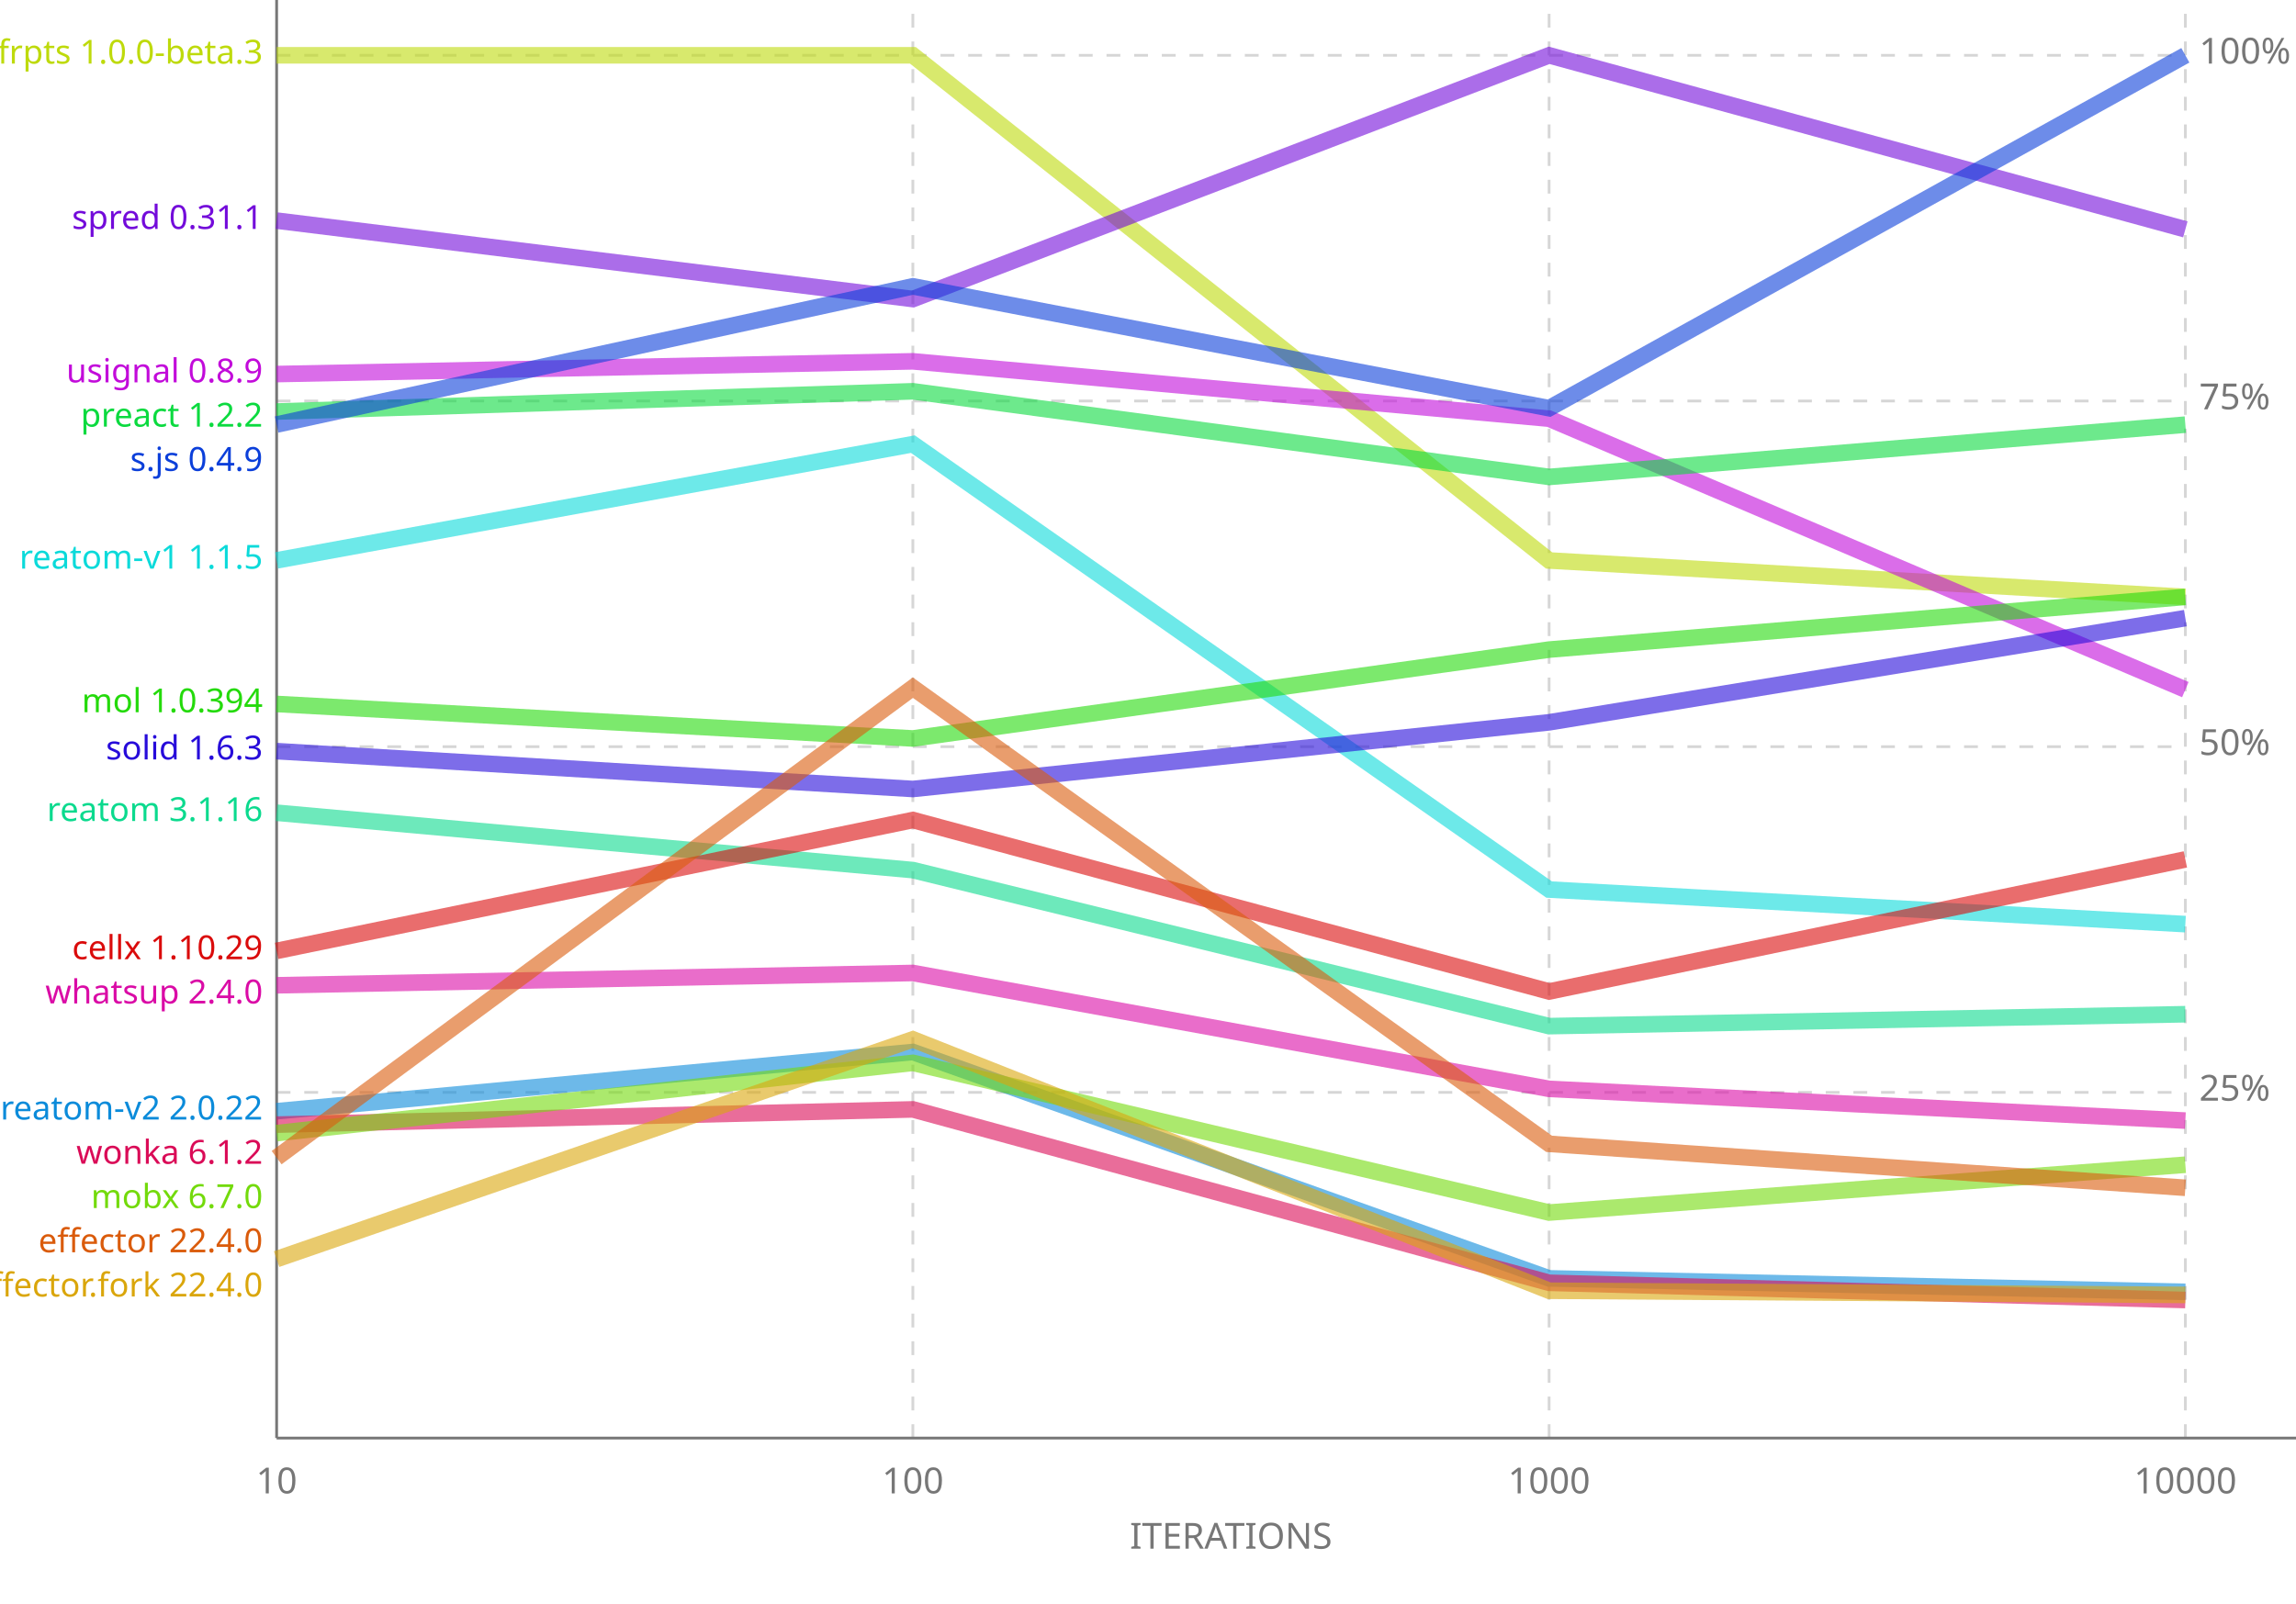
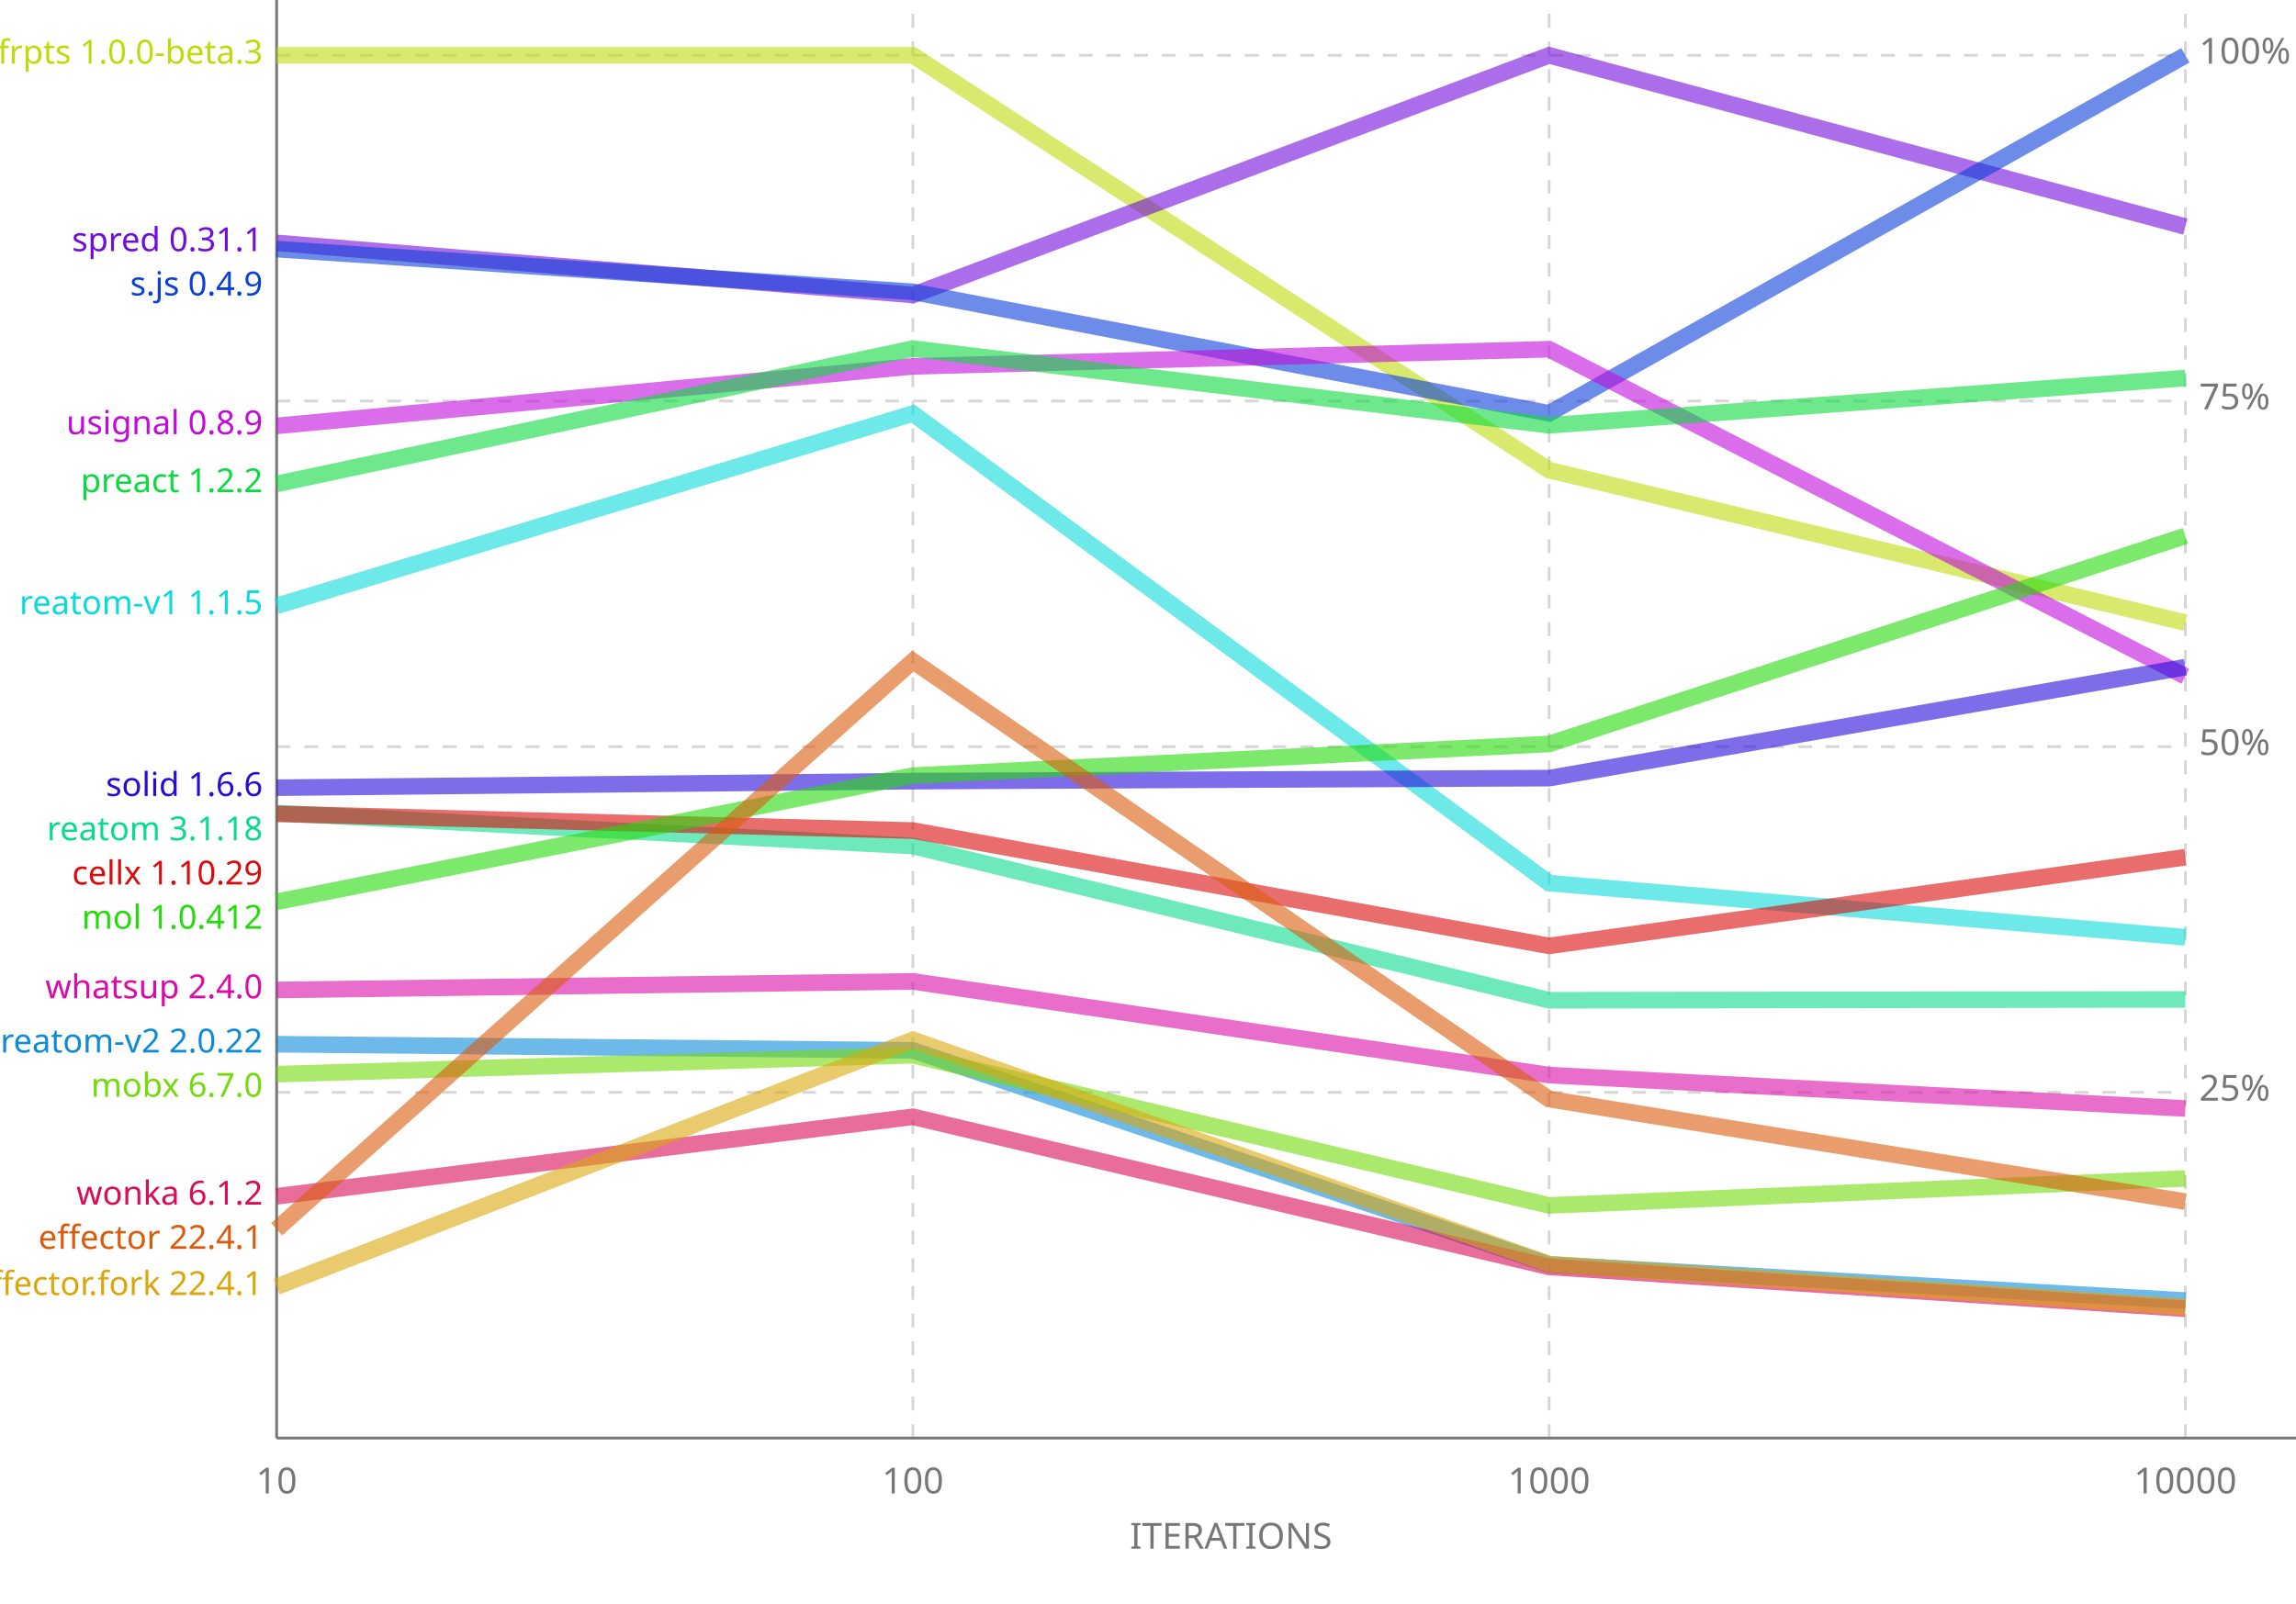
<svg xmlns="http://www.w3.org/2000/svg" id="bench-chart" viewBox="0 0 830 580">
  <style>
    #bench-chart .grid {
      stroke: #777777;
      stroke-width: 1;
    }

    #bench-chart .dashed {
      stroke: #777777;
      opacity: 0.3;
      stroke-width: 1;
      stroke-dasharray: 5, 5;
    }

    #bench-chart .labels {
      fill: #777777;
      font-size: 13px;
      font-family: sans-serif;
    }

    #bench-chart .x-labels {
      text-anchor: middle;
    }

    #bench-chart .y-labels {
      text-anchor: start;
    }

    #bench-chart .lib-label {
      font-size: 12px;
      font-family: sans-serif;
      text-anchor: end;
    }

    #bench-chart .line-med {
      stroke-width: 6;
      opacity: 0.6;
    }
  </style>
  <g class="grid">
    <line x1="100" y1="520" x2="830" y2="520" />
    <line x1="100" y1="520" x2="100" y2="0" />
  </g>
  <g class="dashed">
    <line x1="330" y1="520" x2="330" y2="0" />
    <line x1="560" y1="520" x2="560" y2="0" />
    <line x1="790" y1="520" x2="790" y2="0" />
    <line x1="100" y1="20" x2="790" y2="20" />
    <line x1="100" y1="145" x2="790" y2="145" />
    <line x1="100" y1="270" x2="790" y2="270" />
    <line x1="100" y1="395" x2="790" y2="395" />
  </g>
  <g class="labels x-labels">
    <text x="100" y="540">10</text>
    <text x="330" y="540">100</text>
    <text x="560" y="540">1000</text>
    <text x="790" y="540">10000</text>
    <text x="445" y="560">ITERATIONS</text>
  </g>
  <g class="labels y-labels">
    <text x="795" y="23">100%</text>
    <text x="795" y="148">75%</text>
    <text x="795" y="273">50%</text>
    <text x="795" y="398">25%</text>
  </g>
  <g>
    <text class="lib-label" x="95" y="23" fill="hsl(68, 90%, 45%)">frpts 1.0.0-beta.3</text>
-     <polyline class="line-med" fill="none" stroke="hsl(68, 90%, 45%)" points="100,20 330,20 560,202.668 790,215.844" />
+     <polyline class="line-med" fill="none" stroke="hsl(68, 90%, 45%)" points="100,20 330,20 560,170.001 790,225.154" />
  </g>
  <g>
-     <text class="lib-label" x="95" y="82.772" fill="hsl(270, 90%, 45%)">spred 0.31.1</text>
-     <polyline class="line-med" fill="none" stroke="hsl(270, 90%, 45%)" points="100,79.772 330,108.132 560,20 790,82.934" />
+     <text class="lib-label" x="95" y="90.818" fill="hsl(270, 90%, 45%)">spred 0.31.1</text>
+     <polyline class="line-med" fill="none" stroke="hsl(270, 90%, 45%)" points="100,87.818 330,106.674 560,20 790,81.941" />
  </g>
  <g>
-     <text class="lib-label" x="95" y="138.262" fill="hsl(293, 90%, 45%)">usignal 0.8.9</text>
-     <polyline class="line-med" fill="none" stroke="hsl(293, 90%, 45%)" points="100,135.262 330,130.657 560,151.394 790,249.359" />
+     <text class="lib-label" x="95" y="106.818" fill="hsl(225, 90%, 45%)">s.js 0.4.9</text>
+     <polyline class="line-med" fill="none" stroke="hsl(225, 90%, 45%)" points="100,90.069 330,105.525 560,149.449 790,20" />
  </g>
  <g>
-     <text class="lib-label" x="95" y="154.262" fill="hsl(135, 90%, 45%)">preact 1.2.2</text>
-     <polyline class="line-med" fill="none" stroke="hsl(135, 90%, 45%)" points="100,148.811 330,141.491 560,172.456 790,153.553" />
+     <text class="lib-label" x="95" y="157" fill="hsl(293, 90%, 45%)">usignal 0.8.9</text>
+     <polyline class="line-med" fill="none" stroke="hsl(293, 90%, 45%)" points="100,154 330,132.481 560,126.271 790,244.562" />
  </g>
  <g>
-     <text class="lib-label" x="95" y="170.262" fill="hsl(225, 90%, 45%)">s.js 0.4.9</text>
-     <polyline class="line-med" fill="none" stroke="hsl(225, 90%, 45%)" points="100,153.511 330,103.534 560,147.6 790,20" />
+     <text class="lib-label" x="95" y="177.981" fill="hsl(135, 90%, 45%)">preact 1.2.2</text>
+     <polyline class="line-med" fill="none" stroke="hsl(135, 90%, 45%)" points="100,174.981 330,126.05 560,153.79 790,136.7" />
  </g>
  <g>
-     <text class="lib-label" x="95" y="205.628" fill="hsl(180, 90%, 45%)">reatom-v1 1.1.5</text>
-     <polyline class="line-med" fill="none" stroke="hsl(180, 90%, 45%)" points="100,202.628 330,160.599 560,321.657 790,334.165" />
+     <text class="lib-label" x="95" y="222.066" fill="hsl(180, 90%, 45%)">reatom-v1 1.1.5</text>
+     <polyline class="line-med" fill="none" stroke="hsl(180, 90%, 45%)" points="100,219.066 330,149.538 560,319.343 790,338.908" />
  </g>
  <g>
-     <text class="lib-label" x="95" y="257.553" fill="hsl(113, 90%, 45%)">mol 1.0.394</text>
-     <polyline class="line-med" fill="none" stroke="hsl(113, 90%, 45%)" points="100,254.553 330,267.026 560,234.889 790,215.843" />
+     <text class="lib-label" x="95" y="287.831" fill="hsl(248, 90%, 45%)">solid 1.6.6</text>
+     <polyline class="line-med" fill="none" stroke="hsl(248, 90%, 45%)" points="100,284.831 330,282.458 560,281.364 790,241.237" />
  </g>
  <g>
-     <text class="lib-label" x="95" y="274.612" fill="hsl(248, 90%, 45%)">solid 1.6.3</text>
-     <polyline class="line-med" fill="none" stroke="hsl(248, 90%, 45%)" points="100,271.612 330,285.297 560,261.191 790,223.51" />
+     <text class="lib-label" x="95" y="303.831" fill="hsl(158, 90%, 45%)">reatom 3.1.18</text>
+     <polyline class="line-med" fill="none" stroke="hsl(158, 90%, 45%)" points="100,293.984 330,305.92 560,361.697 790,361.395" />
  </g>
  <g>
-     <text class="lib-label" x="95" y="296.882" fill="hsl(158, 90%, 45%)">reatom 3.1.16</text>
-     <polyline class="line-med" fill="none" stroke="hsl(158, 90%, 45%)" points="100,293.882 330,314.623 560,371.048 790,366.741" />
+     <text class="lib-label" x="95" y="319.831" fill="hsl(0, 90%, 45%)">cellx 1.10.29</text>
+     <polyline class="line-med" fill="none" stroke="hsl(0, 90%, 45%)" points="100,294.293 330,300.324 560,342.035 790,309.973" />
  </g>
  <g>
-     <text class="lib-label" x="95" y="346.845" fill="hsl(0, 90%, 45%)">cellx 1.10.29</text>
-     <polyline class="line-med" fill="none" stroke="hsl(0, 90%, 45%)" points="100,343.845 330,296.52 560,358.52 790,310.766" />
+     <text class="lib-label" x="95" y="335.831" fill="hsl(113, 90%, 45%)">mol 1.0.412</text>
+     <polyline class="line-med" fill="none" stroke="hsl(113, 90%, 45%)" points="100,326.083 330,280.463 560,269.021 790,193.787" />
  </g>
  <g>
-     <text class="lib-label" x="95" y="362.845" fill="hsl(315, 90%, 45%)">whatsup 2.4.0</text>
-     <polyline class="line-med" fill="none" stroke="hsl(315, 90%, 45%)" points="100,356.277 330,351.826 560,393.733 790,405.203" />
+     <text class="lib-label" x="95" y="360.979" fill="hsl(315, 90%, 45%)">whatsup 2.4.0</text>
+     <polyline class="line-med" fill="none" stroke="hsl(315, 90%, 45%)" points="100,357.979 330,354.871 560,388.75 790,400.837" />
  </g>
  <g>
-     <text class="lib-label" x="95" y="404.816" fill="hsl(203, 90%, 45%)">reatom-v2 2.0.22</text>
-     <polyline class="line-med" fill="none" stroke="hsl(203, 90%, 45%)" points="100,401.816 330,380.4 560,462.259 790,467.129" />
+     <text class="lib-label" x="95" y="380.579" fill="hsl(203, 90%, 45%)">reatom-v2 2.0.22</text>
+     <polyline class="line-med" fill="none" stroke="hsl(203, 90%, 45%)" points="100,377.579 330,379.8 560,457.251 790,470.274" />
  </g>
  <g>
-     <text class="lib-label" x="95" y="420.816" fill="hsl(338, 90%, 45%)">wonka 6.1.2</text>
-     <polyline class="line-med" fill="none" stroke="hsl(338, 90%, 45%)" points="100,406.666 330,401.155 560,463.859 790,470.081" />
+     <text class="lib-label" x="95" y="396.579" fill="hsl(90, 90%, 45%)">mobx 6.7.0</text>
+     <polyline class="line-med" fill="none" stroke="hsl(90, 90%, 45%)" points="100,388.417 330,381.562 560,435.887 790,426.128" />
  </g>
  <g>
-     <text class="lib-label" x="95" y="436.816" fill="hsl(90, 90%, 45%)">mobx 6.7.0</text>
-     <polyline class="line-med" fill="none" stroke="hsl(90, 90%, 45%)" points="100,409.735 330,384.329 560,438.452 790,421.166" />
+     <text class="lib-label" x="95" y="435.585" fill="hsl(338, 90%, 45%)">wonka 6.1.2</text>
+     <polyline class="line-med" fill="none" stroke="hsl(338, 90%, 45%)" points="100,432.585 330,403.83 560,458.116 790,473.256" />
  </g>
  <g>
-     <text class="lib-label" x="95" y="452.816" fill="hsl(23, 90%, 45%)">effector 22.4.0</text>
-     <polyline class="line-med" fill="none" stroke="hsl(23, 90%, 45%)" points="100,418.603 330,248.657 560,413.612 790,429.504" />
+     <text class="lib-label" x="95" y="451.585" fill="hsl(23, 90%, 45%)">effector 22.4.1</text>
+     <polyline class="line-med" fill="none" stroke="hsl(23, 90%, 45%)" points="100,444.487 330,239.045 560,397.44 790,434.505" />
  </g>
  <g>
-     <text class="lib-label" x="95" y="468.816" fill="hsl(45, 90%, 45%)">effector.fork 22.4.0</text>
-     <polyline class="line-med" fill="none" stroke="hsl(45, 90%, 45%)" points="100,455.287 330,375.826 560,466.727 790,468.242" />
+     <text class="lib-label" x="95" y="468.266" fill="hsl(45, 90%, 45%)">effector.fork 22.4.1</text>
+     <polyline class="line-med" fill="none" stroke="hsl(45, 90%, 45%)" points="100,465.266 330,375.991 560,457.064 790,472.631" />
  </g>
</svg>
